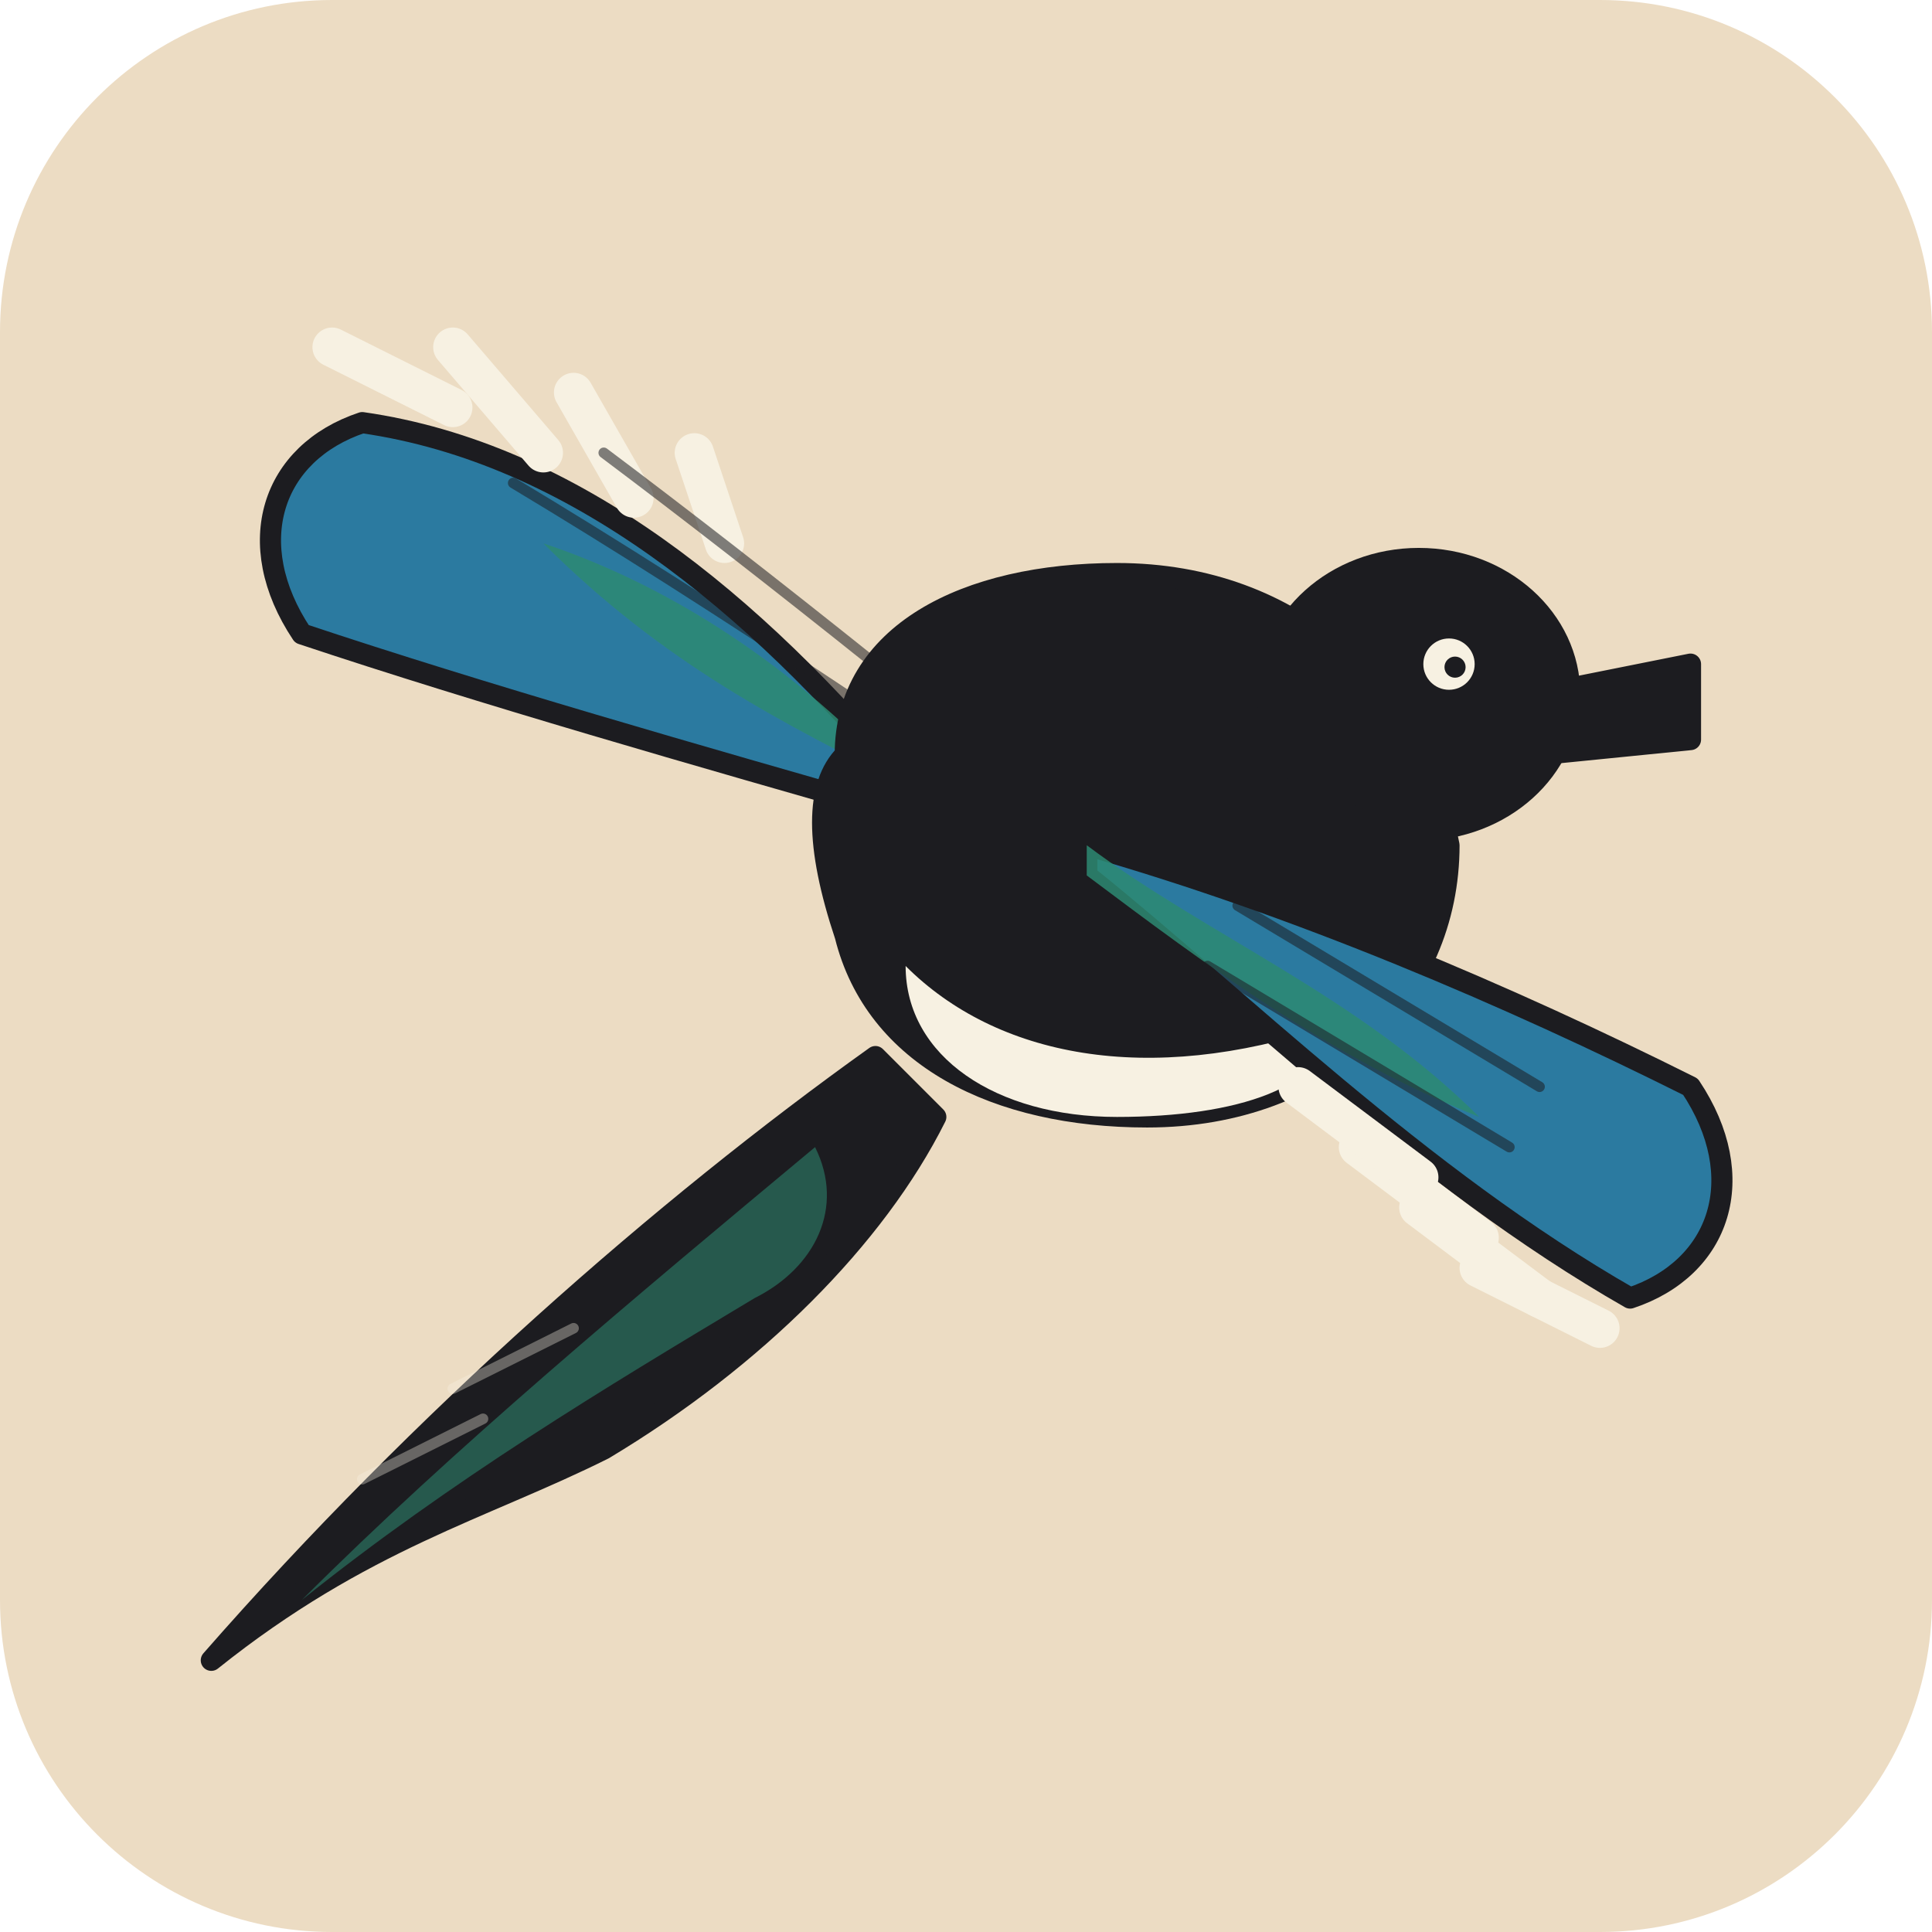
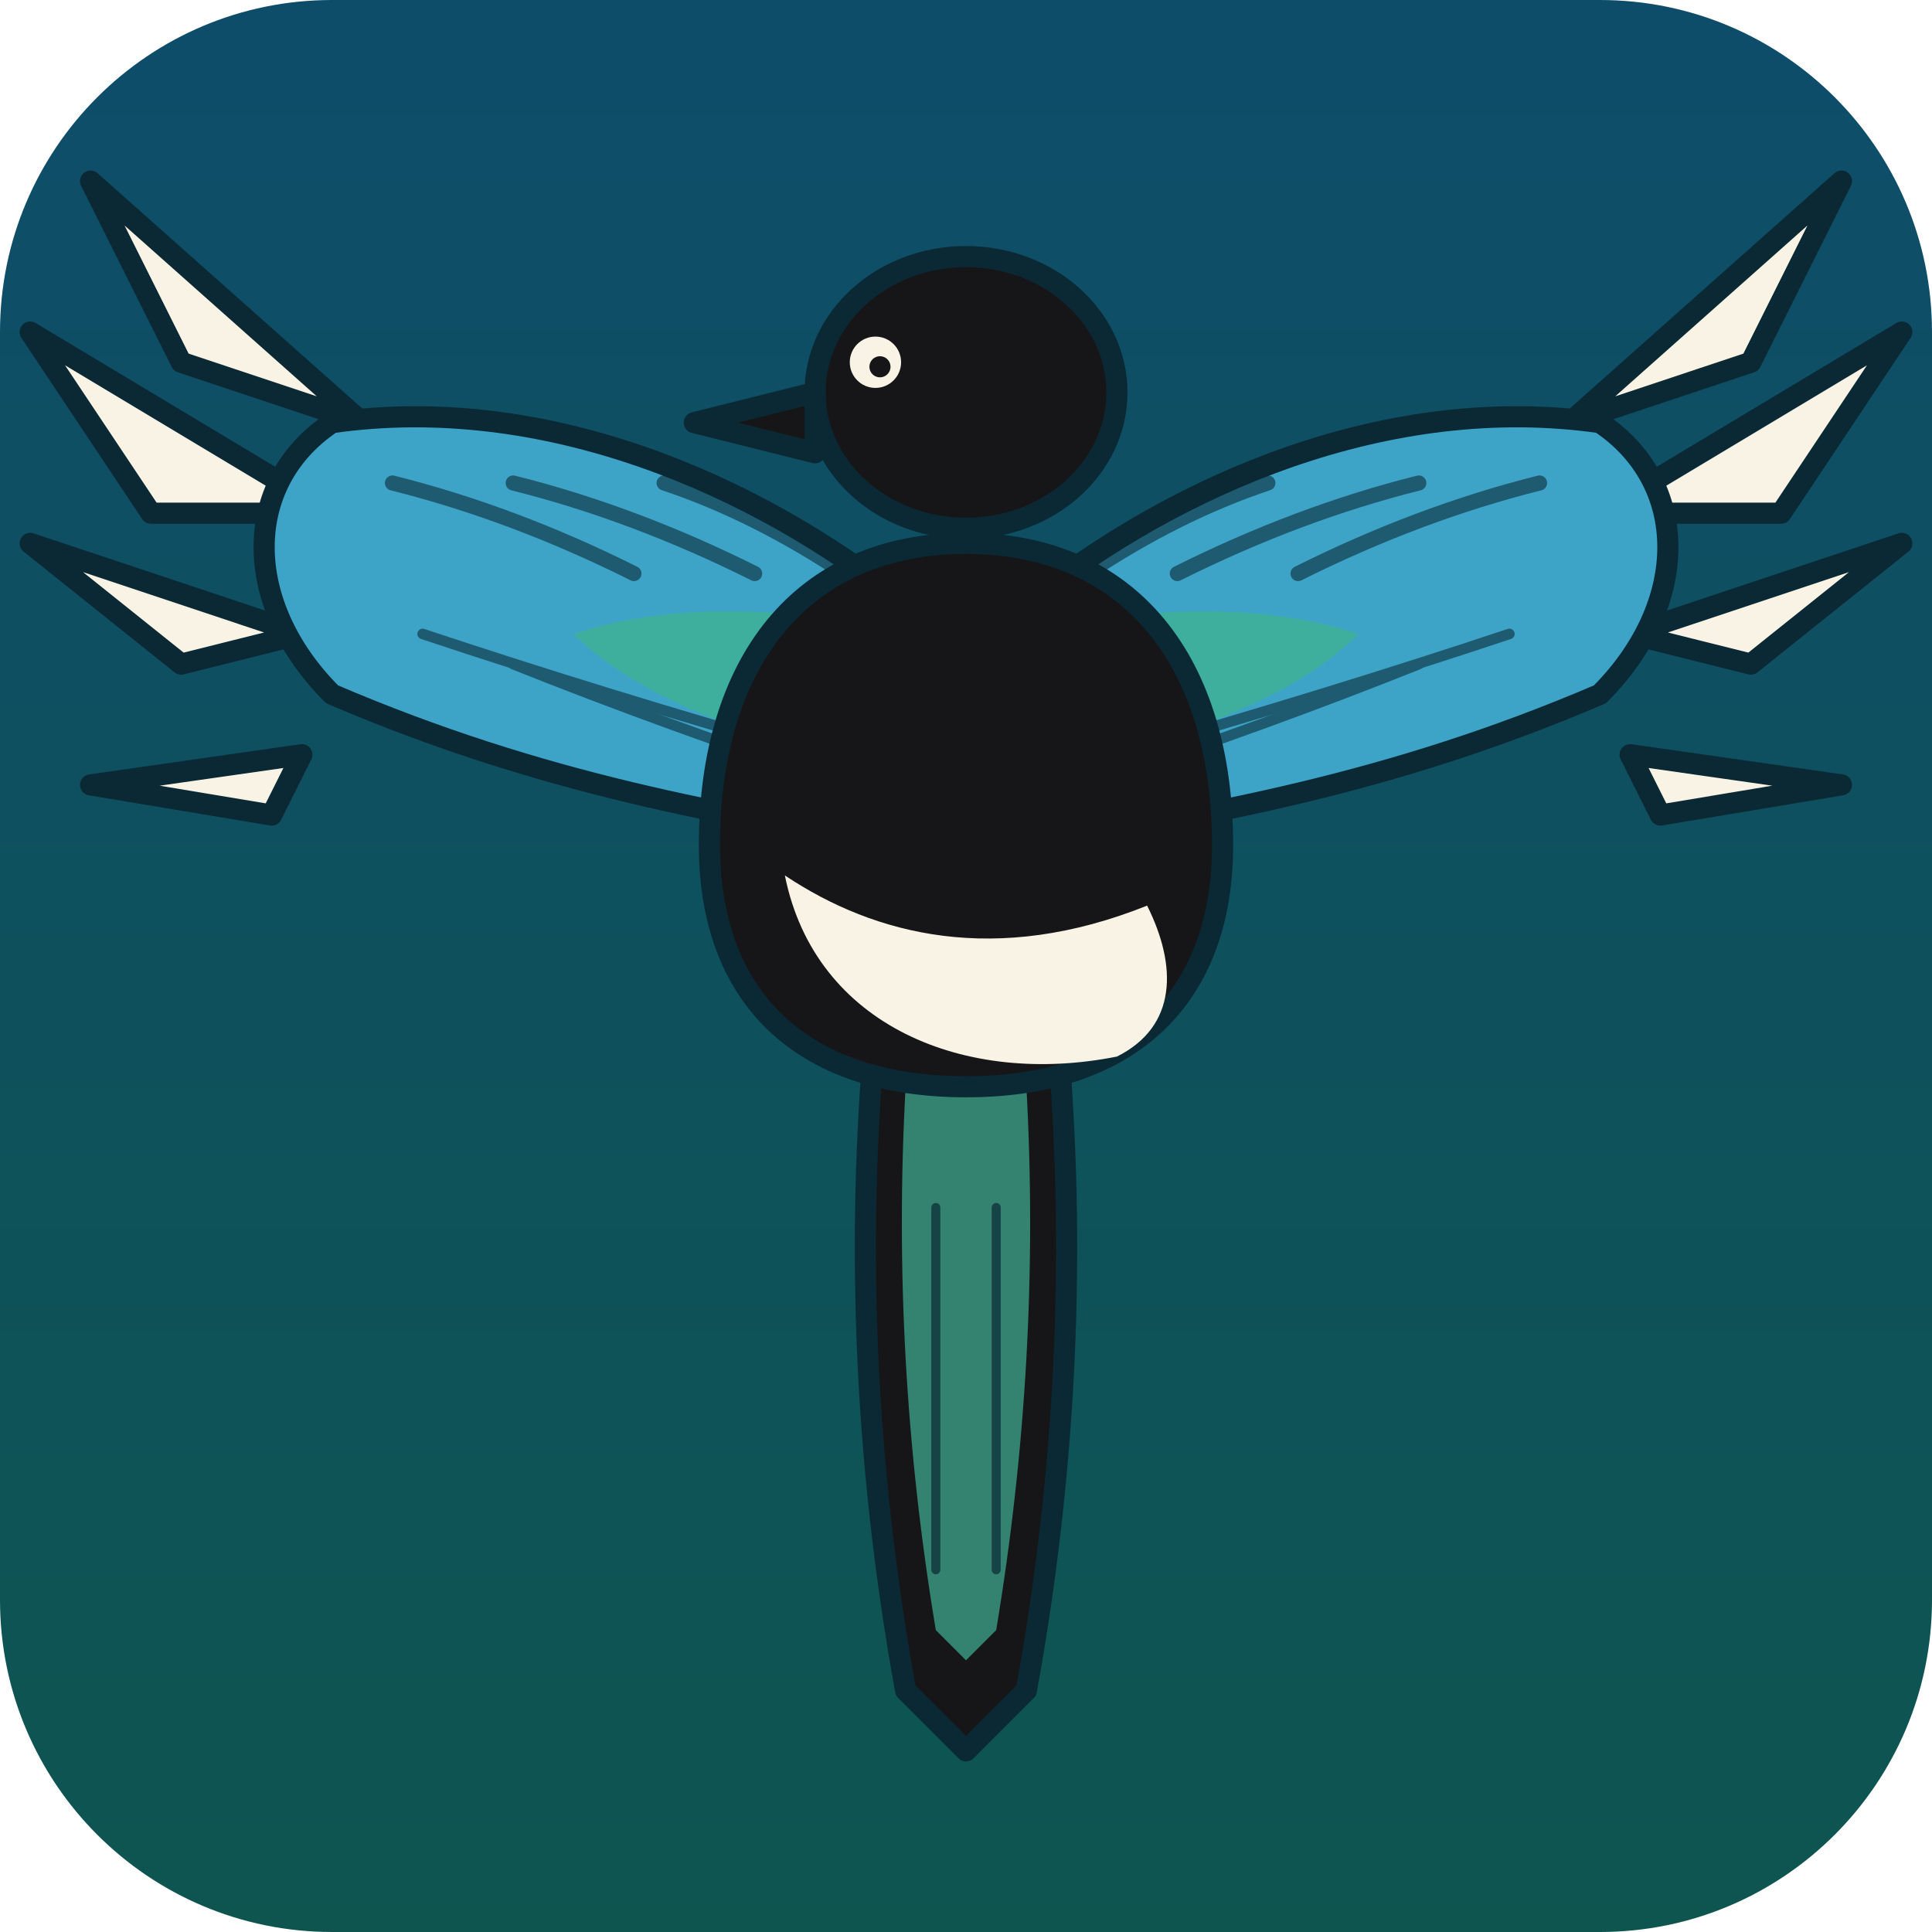
<svg xmlns="http://www.w3.org/2000/svg" viewBox="0 0 128 128" width="128" height="128">
  <defs>
    <clipPath id="platter">
      <rect width="128" height="128" rx="22" ry="22" />
    </clipPath>
+     <linearGradient id="iridescent" x1="0" y1="0" x2="0" y2="1">
+       <stop offset="0" stop-color="#0e4d6a" />
+       <stop offset="1" stop-color="#0e5550" />
+     </linearGradient>
  </defs>
-   <rect width="128" height="128" rx="22" ry="22" fill="#ecdcc3" />
+   <rect width="128" height="128" rx="22" ry="22" fill="url(#iridescent)" />
  <g clip-path="url(#platter)" stroke-linejoin="round" stroke-linecap="round">
-     <g stroke="#1c1c20" stroke-width="1.4">
-       <path fill="#2b7aa0" d="         M 60 52         C 50 40, 38 30, 24 28         C 18 30, 16 36, 20 42         C 32 46, 46 50, 60 54 Z" />
-       <path fill="#2d8a72" stroke="none" opacity="0.85" d="         M 58 50         C 50 42, 42 38, 36 36         C 44 44, 52 48, 60 52 Z" />
-       <g stroke="#f7f1e2" stroke-width="2.6" fill="none">
-         <path d="M 30 27 L 22 23" />
-         <path d="M 36 30 L 30 23" />
-         <path d="M 42 33 L 38 26" />
-         <path d="M 48 36 L 46 30" />
+     <g stroke="#0a2935" stroke-width="1.4">
+       <g fill="#f8f3e4">
+         <path d="M 24 28 L 6 12 L 12 24 Z" />
+         <path d="M 22 34 L 2 22 L 10 34 Z" />
+         <path d="M 20 42 L 2 36 L 12 44 Z" />
+         <path d="M 20 50 L 6 52 L 18 54 Z" />
      </g>
-       <g stroke="#1c1c20" stroke-width="0.7" fill="none" opacity="0.55">
-         <path d="M 34 32 Q 44 38 56 46" />
-         <path d="M 40 30 Q 48 36 58 44" />
+       <g stroke="#0a2935" stroke-width="1" fill="none">
+         <path d="M 24 28 L 6 12 L 12 24 Z" />
+         <path d="M 22 34 L 2 22 L 10 34 Z" />
+         <path d="M 20 42 L 2 36 L 12 44 Z" />
+         <path d="M 20 50 L 6 52 L 18 54 Z" />
+       </g>
+       <path fill="#3da4c8" d="         M 60 40         C 50 32, 36 26, 22 28         C 16 32, 16 40, 22 46         C 36 52, 48 54, 60 56 Z" />
+       <path fill="#3eb195" stroke="none" opacity="0.85" d="         M 60 42         C 52 40, 44 40, 38 42         C 42 46, 48 48, 54 50         C 58 52, 60 54, 60 54 Z" />
+       <g stroke="#0a2935" stroke-width="1" fill="none" opacity="0.6">
+         <path d="M 56 38 Q 50 34 44 32" />
+         <path d="M 50 38 Q 42 34 34 32" />
+         <path d="M 42 38 Q 34 34 26 32" />
+       </g>
+       <g stroke="#0a2935" stroke-width="0.7" fill="none" opacity="0.6">
+         <path d="M 34 44 Q 44 48 56 52" />
+         <path d="M 28 42 Q 40 46 54 50" />
      </g>
    </g>
-     <g stroke="#1c1c20" stroke-width="1.4">
-       <path fill="#1c1c20" d="         M 58 70         C 44 80, 28 94, 14 110         C 24 102, 32 100, 40 96         C 50 90, 58 82, 62 74 Z" />
-       <path fill="#2d8a72" stroke="none" opacity="0.55" d="         M 54 76         C 42 86, 30 96, 20 106         C 30 98, 40 92, 50 86         C 54 84, 56 80, 54 76 Z" />
-       <g stroke="#f7f1e2" stroke-width="0.7" fill="none" opacity="0.35">
-         <path d="M 30 92 L 38 88" />
-         <path d="M 24 98 L 32 94" />
+     <g stroke="#0a2935" stroke-width="1.4">
+       <g fill="#f8f3e4">
+         <path d="M 104 28 L 122 12 L 116 24 Z" />
+         <path d="M 106 34 L 126 22 L 118 34 Z" />
+         <path d="M 108 42 L 126 36 L 116 44 Z" />
+         <path d="M 108 50 L 122 52 L 110 54 Z" />
+       </g>
+       <g stroke="#0a2935" stroke-width="1" fill="none">
+         <path d="M 104 28 L 122 12 L 116 24 Z" />
+         <path d="M 106 34 L 126 22 L 118 34 Z" />
+         <path d="M 108 42 L 126 36 L 116 44 Z" />
+         <path d="M 108 50 L 122 52 L 110 54 Z" />
+       </g>
+       <path fill="#3da4c8" d="         M 68 40         C 78 32, 92 26, 106 28         C 112 32, 112 40, 106 46         C 92 52, 80 54, 68 56 Z" />
+       <path fill="#3eb195" stroke="none" opacity="0.85" d="         M 68 42         C 76 40, 84 40, 90 42         C 86 46, 80 48, 74 50         C 70 52, 68 54, 68 54 Z" />
+       <g stroke="#0a2935" stroke-width="1" fill="none" opacity="0.6">
+         <path d="M 72 38 Q 78 34 84 32" />
+         <path d="M 78 38 Q 86 34 94 32" />
+         <path d="M 86 38 Q 94 34 102 32" />
+       </g>
+       <g stroke="#0a2935" stroke-width="0.7" fill="none" opacity="0.6">
+         <path d="M 94 44 Q 84 48 72 52" />
+         <path d="M 100 42 Q 88 46 74 50" />
      </g>
    </g>
-     <g stroke="#1c1c20" stroke-width="1.4">
-       <path fill="#1c1c20" d="         M 56 50         C 56 42, 64 38, 74 38         C 86 38, 94 46, 96 56         C 96 66, 88 74, 76 74         C 66 74, 58 70, 56 62         C 54 56, 54 52, 56 50 Z" />
-       <path fill="#f7f1e2" stroke="none" d="         M 60 64         C 66 70, 76 72, 88 68         C 88 72, 82 74, 74 74         C 66 74, 60 70, 60 64 Z" />
+     <g stroke="#0a2935" stroke-width="1.4">
+       <path fill="#161618" d="         M 58 68         Q 56 90, 60 112         L 64 116         L 68 112         Q 72 90, 70 68 Z" />
+       <path fill="#3eb195" stroke="none" opacity="0.7" d="         M 60 72         Q 59 90, 62 108         L 64 110         L 66 108         Q 69 90, 68 72 Z" />
+       <g stroke="#0a2935" stroke-width="0.6" fill="none" opacity="0.7">
+         <path d="M 62 80 L 62 104" />
+         <path d="M 66 80 L 66 104" />
+       </g>
    </g>
-     <g stroke="#1c1c20" stroke-width="1.4">
-       <ellipse fill="#1c1c20" cx="94" cy="46" rx="10" ry="9" />
-       <path fill="#1c1c20" d="M 102 46 L 112 44 L 112 49 L 102 50 Z" />
-       <circle fill="#f7f1e2" stroke="none" cx="96" cy="44" r="1.7" />
-       <circle fill="#1c1c20" stroke="none" cx="96.4" cy="44.2" r="0.7" />
+     <g stroke="#0a2935" stroke-width="1.4">
+       <path fill="#161618" d="         M 64 36         C 53 36, 47 44, 47 56         C 47 66, 53 72, 64 72         C 75 72, 81 66, 81 56         C 81 44, 75 36, 64 36 Z" />
+       <path fill="#f8f3e4" stroke="none" d="         M 52 58         C 54 68, 64 72, 74 70         C 78 68, 78 64, 76 60         C 66 64, 58 62, 52 58 Z" />
    </g>
-     <g stroke="#1c1c20" stroke-width="1.4">
-       <path fill="#2b7aa0" d="         M 72 58         C 82 66, 94 78, 108 86         C 114 84, 116 78, 112 72         C 100 66, 86 60, 72 56 Z" />
-       <path fill="#2d8a72" stroke="none" opacity="0.85" d="         M 72 58         C 80 64, 88 70, 98 74         C 90 66, 80 62, 72 56 Z" />
-       <g stroke="#f7f1e2" stroke-width="2.6" fill="none">
-         <path d="M 98 84 L 106 88" />
-         <path d="M 94 80 L 102 86" />
-         <path d="M 90 76 L 98 82" />
-         <path d="M 86 72 L 94 78" />
-       </g>
-       <g stroke="#1c1c20" stroke-width="0.7" fill="none" opacity="0.55">
-         <path d="M 80 64 Q 90 70 100 76" />
-         <path d="M 82 60 Q 92 66 102 72" />
-       </g>
+     <g stroke="#0a2935" stroke-width="1.4">
+       <ellipse fill="#161618" cx="64" cy="26" rx="10" ry="9" />
+       <path fill="#161618" d="M 54 26 L 46 28 L 54 30 Z" />
+       <circle fill="#f8f3e4" stroke="none" cx="58" cy="24" r="1.7" />
+       <circle fill="#161618" stroke="none" cx="58.3" cy="24.3" r="0.7" />
    </g>
  </g>
</svg>
